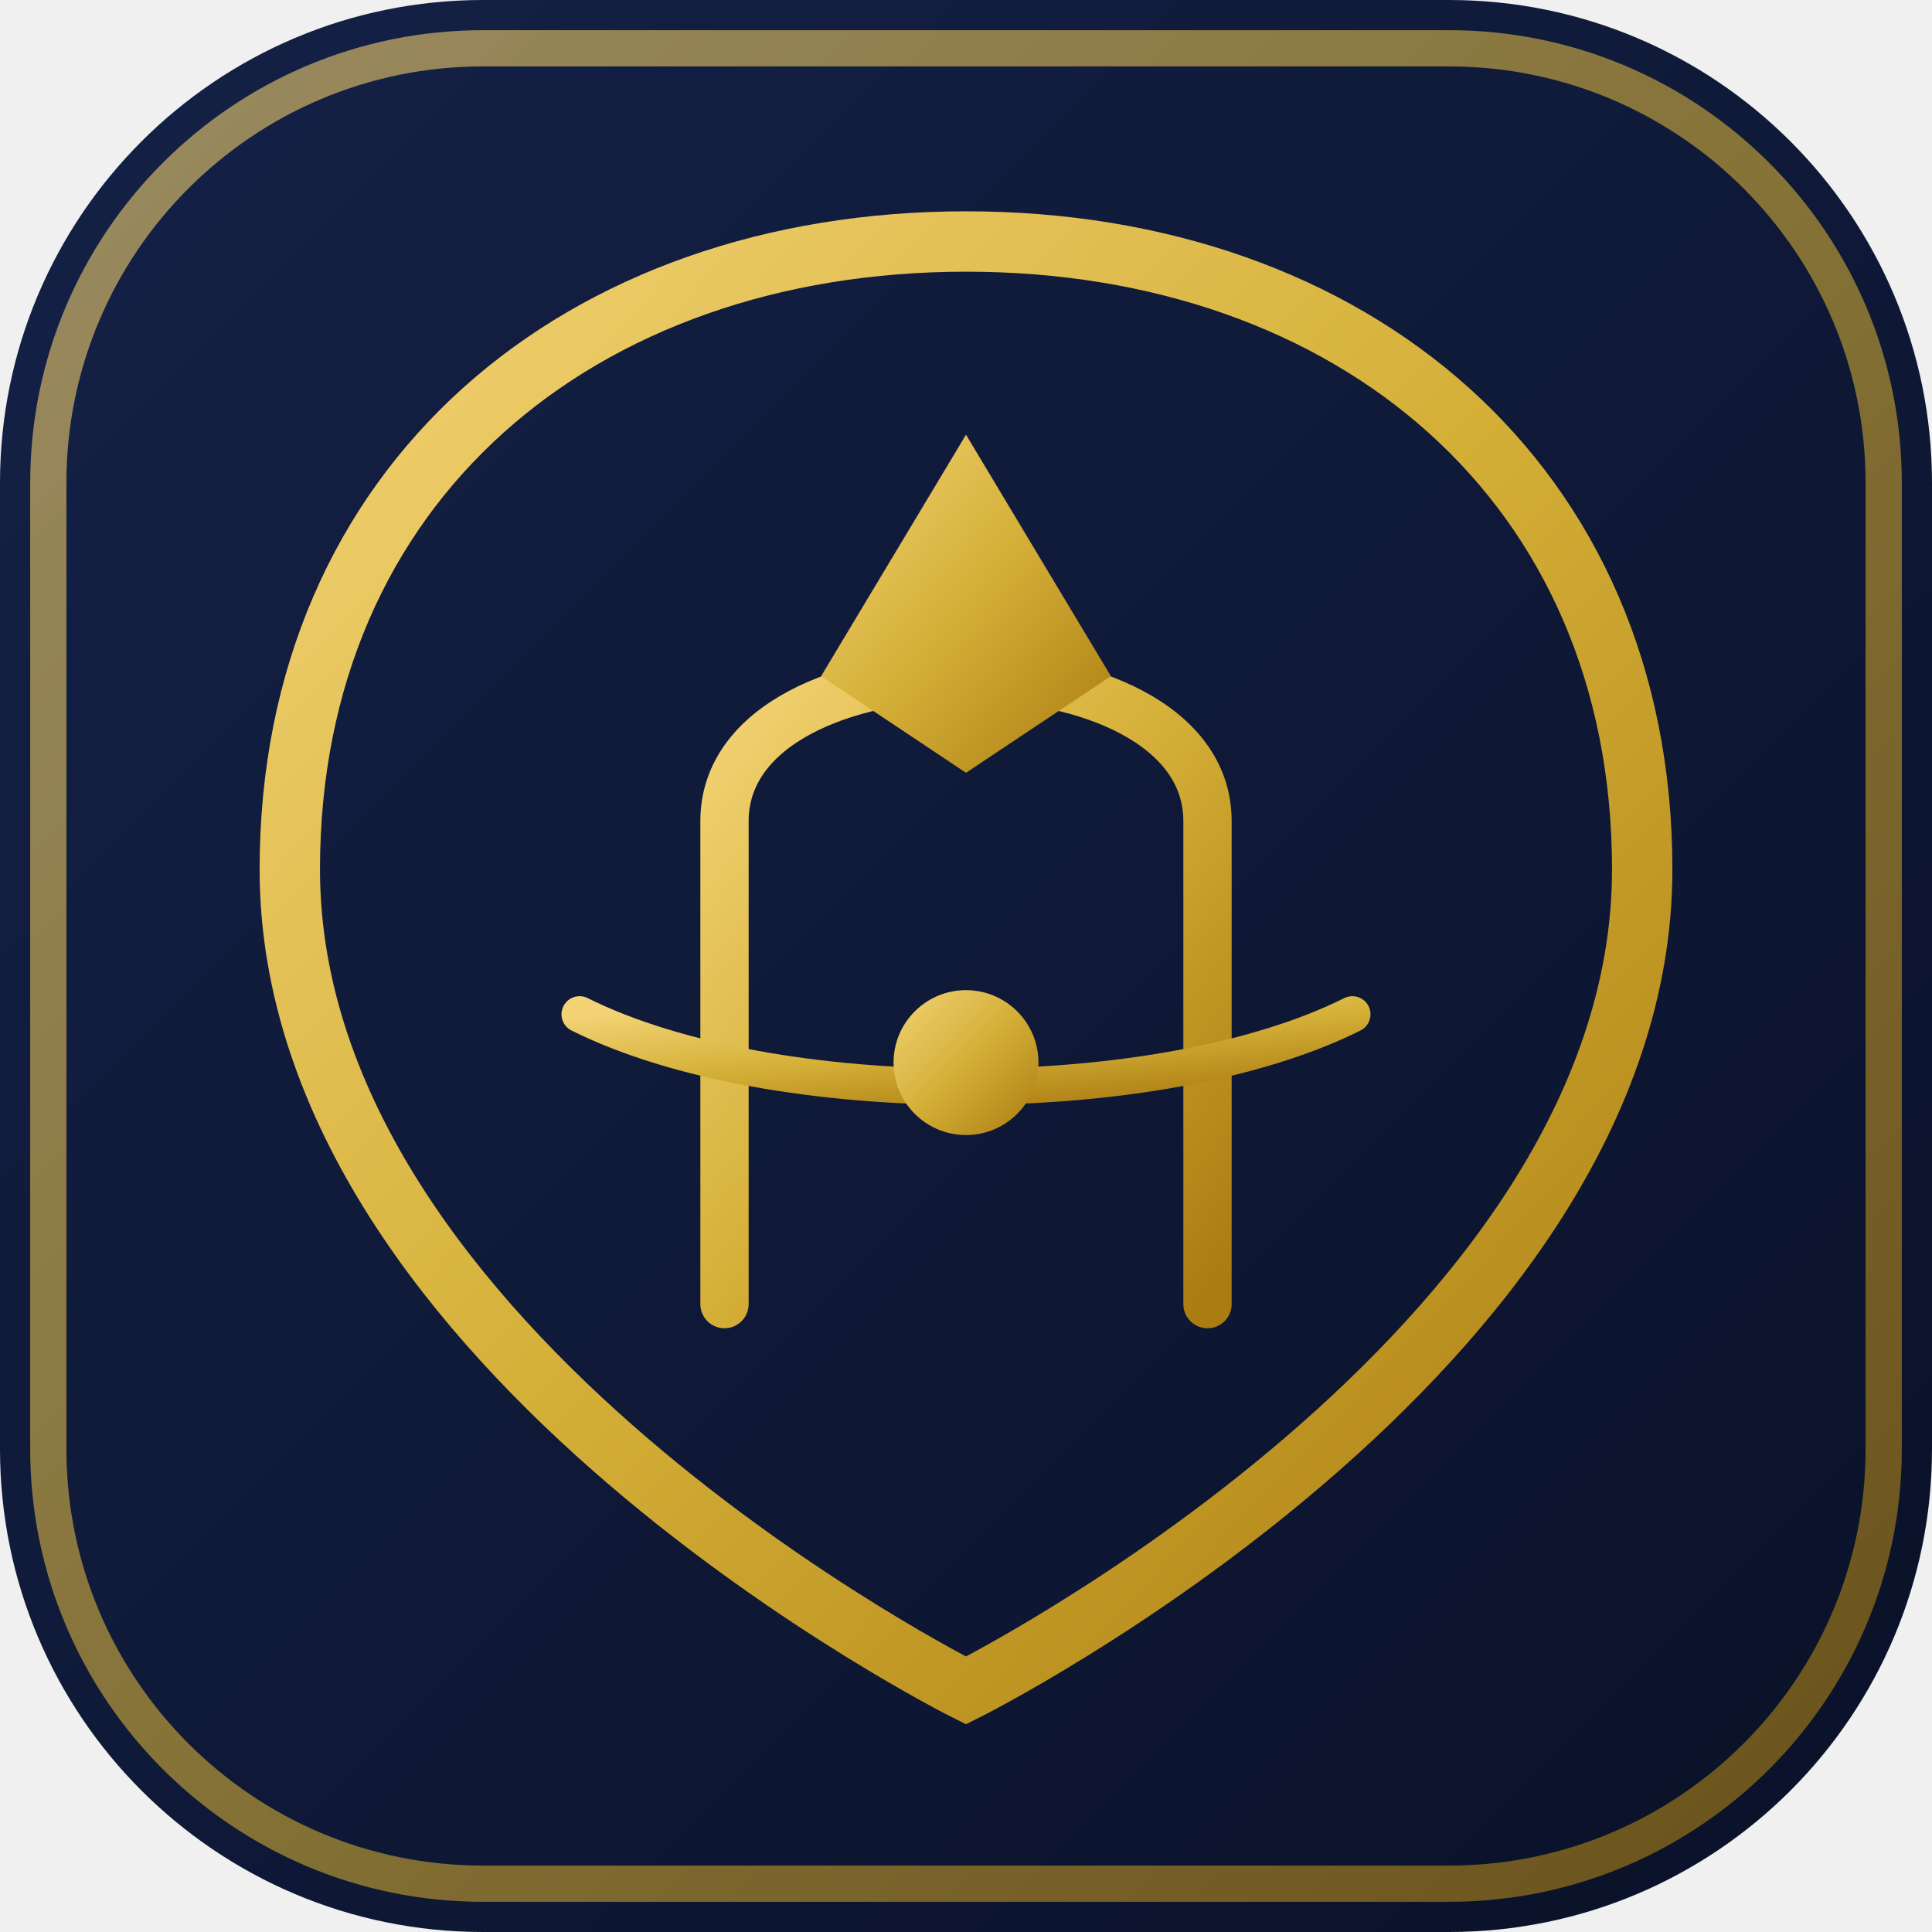
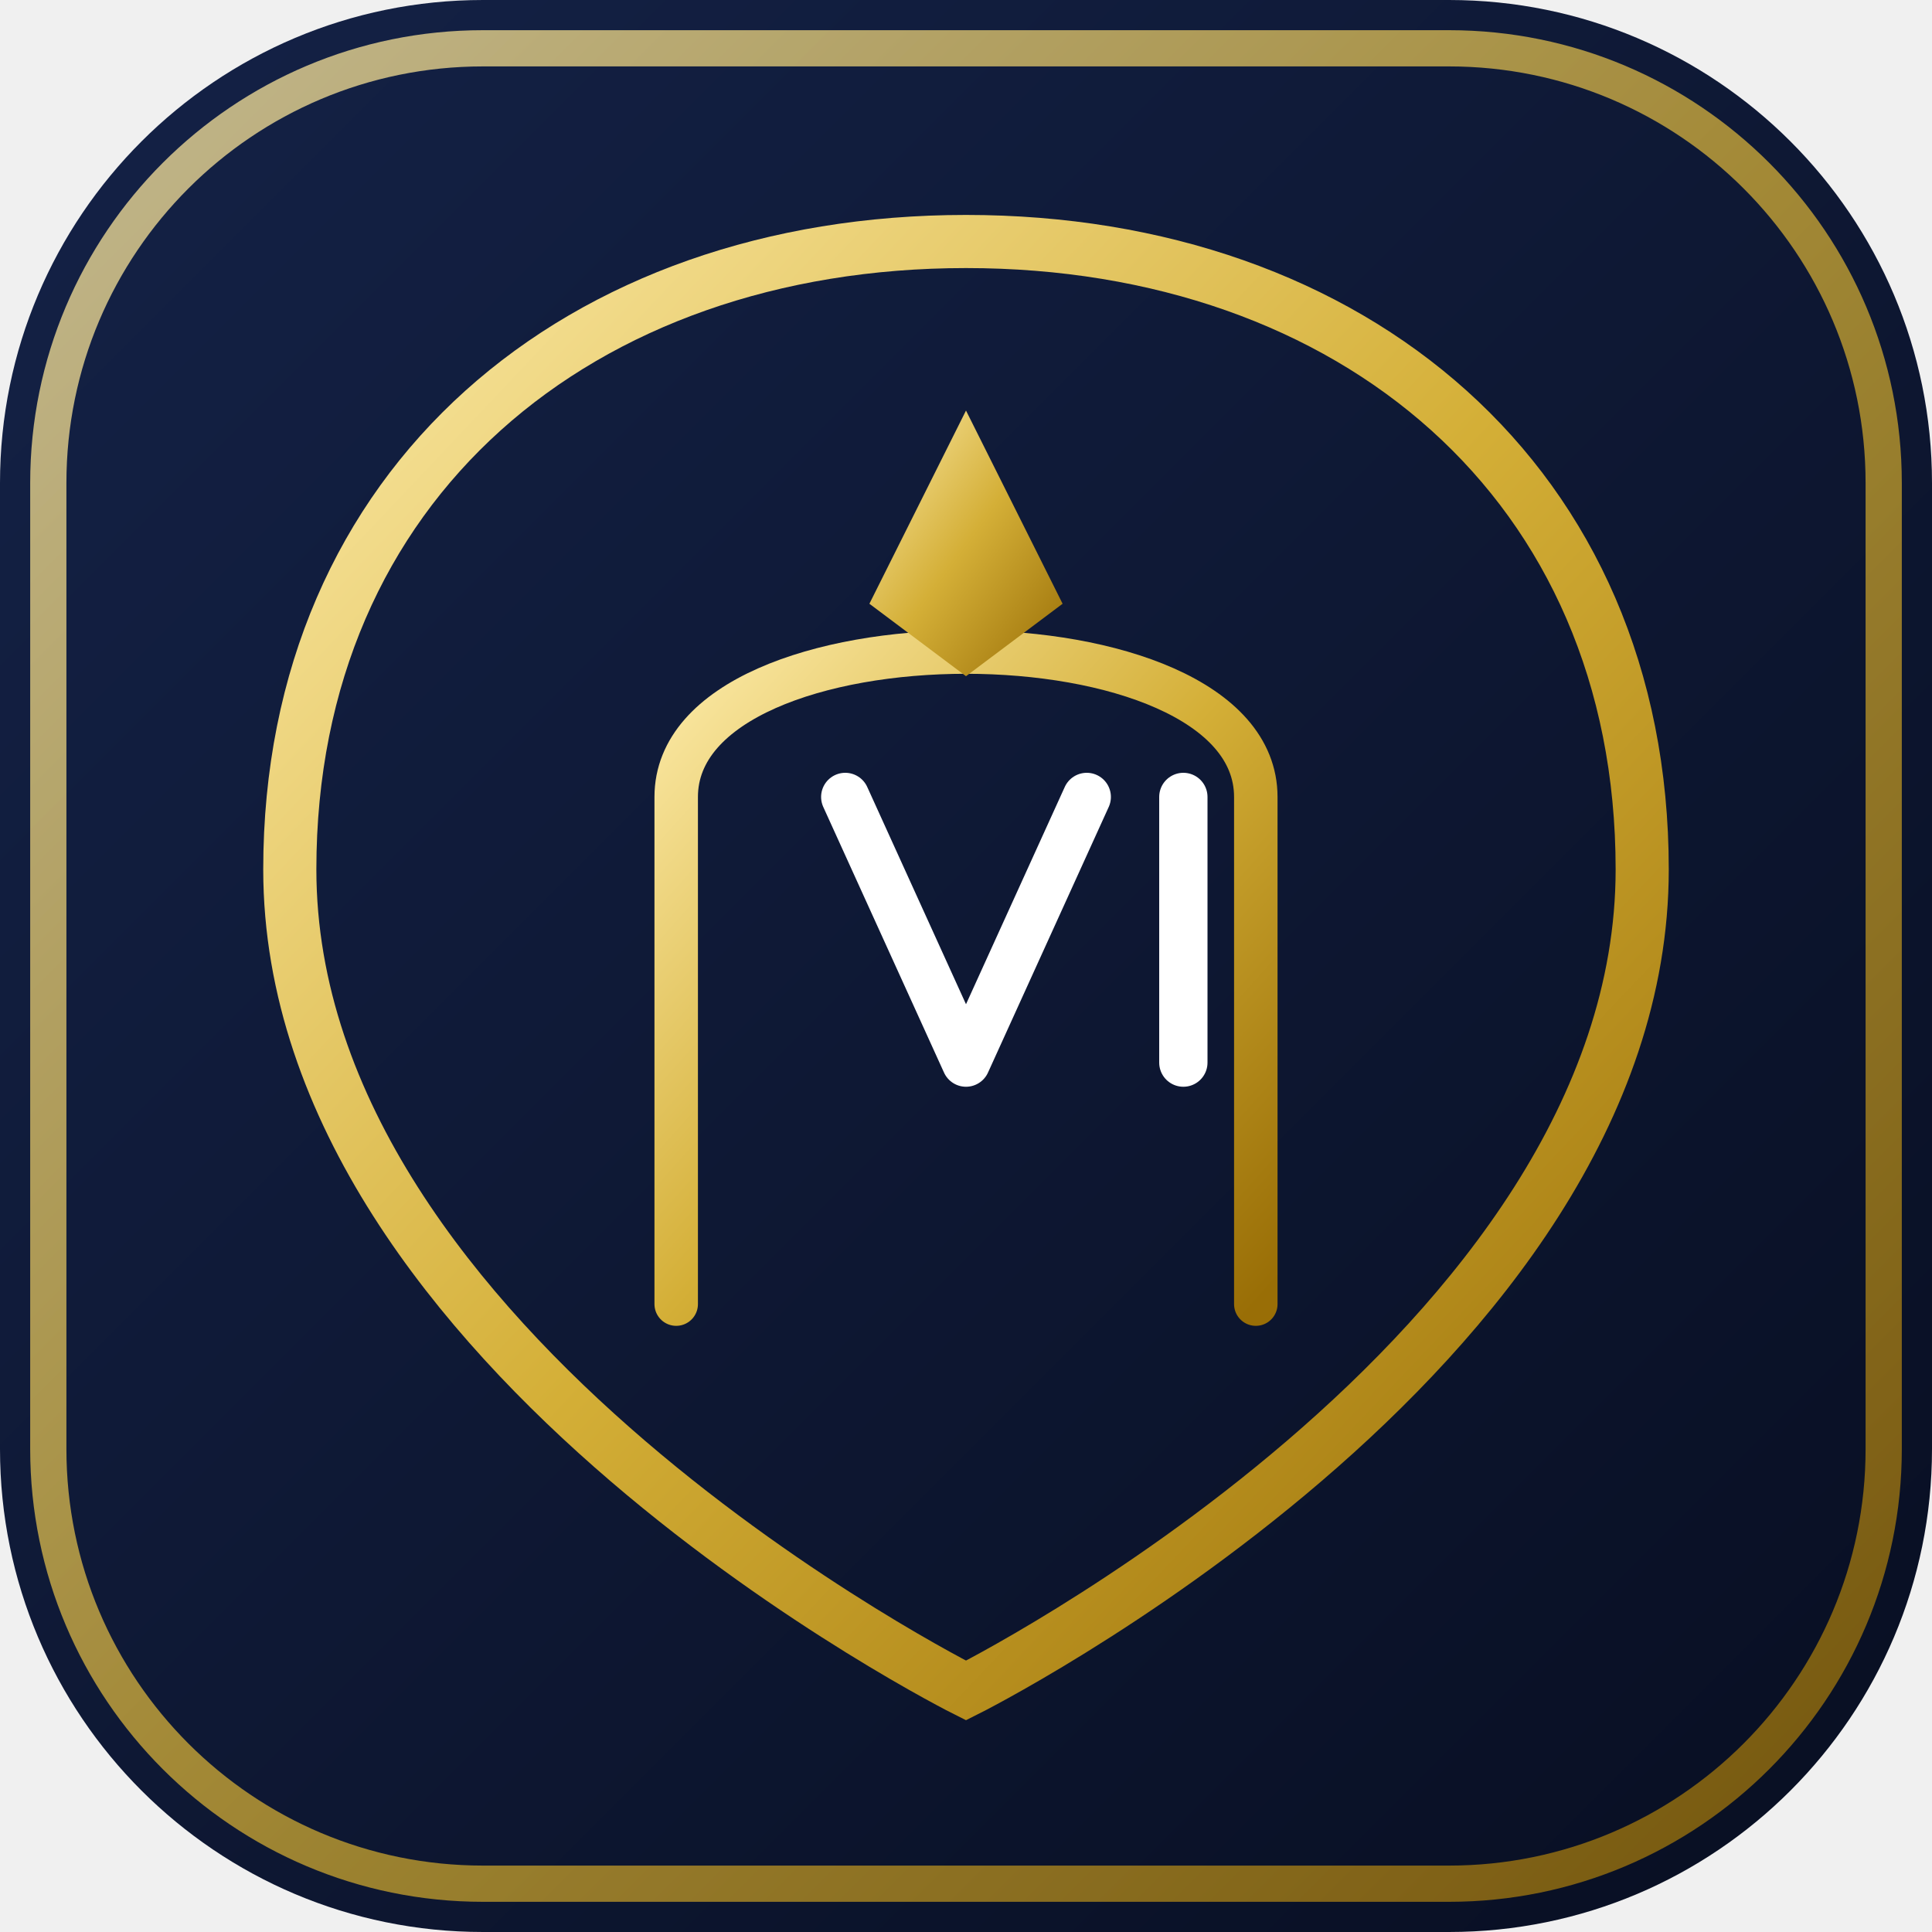
<svg xmlns="http://www.w3.org/2000/svg" viewBox="0 0 80 80" fill="none">
  <defs>
    <linearGradient id="iconGold" x1="0%" y1="0%" x2="100%" y2="100%">
-       <stop offset="0%" stop-color="#F3D375" />
+       <stop offset="0%" stop-color="#FCEAA7" />
      <stop offset="50%" stop-color="#D4AF37" />
-       <stop offset="100%" stop-color="#AA7C11" />
+       <stop offset="100%" stop-color="#996E06" />
    </linearGradient>
    <linearGradient id="iconNavy" x1="0%" y1="0%" x2="100%" y2="100%">
-       <stop offset="0%" stop-color="#142147" />
-       <stop offset="100%" stop-color="#0A1128" />
+       <stop offset="0%" stop-color="#142247" />
+       <stop offset="100%" stop-color="#080E21" />
    </linearGradient>
  </defs>
  <rect width="80" height="80" rx="20" fill="url(#iconNavy)" />
-   <rect x="2" y="2" width="76" height="76" rx="18" stroke="url(#iconGold)" stroke-width="1.5" stroke-opacity="0.6" />
-   <g transform="translate(8, 8)">
-     <path d="M32 2 C48 2 60 12 60 28 C60 48 32 62 32 62 C32 62 4 48 4 28 C4 12 16 2 32 2 Z" fill="none" stroke="url(#iconGold)" stroke-width="2.5" />
-     <path d="M22 46 L22 26 C22 18 42 18 42 26 L42 46" stroke="url(#iconGold)" stroke-width="2" stroke-linecap="round" fill="none" />
-     <path d="M32 10 L38 20 L32 24 L26 20 Z" fill="url(#iconGold)" />
-     <path d="M16 34 C24 38 40 38 48 34" stroke="url(#iconGold)" stroke-width="1.5" stroke-linecap="round" fill="none" />
-     <circle cx="32" cy="36" r="3" fill="url(#iconGold)" />
+   <rect x="2" y="2" width="76" height="76" rx="18" stroke="url(#iconGold)" stroke-width="1.5" stroke-opacity="0.75" />
+   <g transform="translate(10, 8)">
+     <path d="M30 2 C46 2 58 12 58 28 C58 48 30 62 30 62 C30 62 2 48 2 28 C2 12 14 2 30 2 Z" fill="none" stroke="url(#iconGold)" stroke-width="2.2" />
+     <path d="M18 46 L18 25 C18 17 42 17 42 25 L42 46" stroke="url(#iconGold)" stroke-width="1.8" stroke-linecap="round" fill="none" />
+     <path d="M25 25 L30 36 L35 25" stroke="#FFFFFF" stroke-width="2" stroke-linecap="round" stroke-linejoin="round" fill="none" />
+     <line x1="39" y1="25" x2="39" y2="36" stroke="#FFFFFF" stroke-width="2" stroke-linecap="round" />
+     <path d="M30 9 L34 17 L30 20 L26 17 Z" fill="url(#iconGold)" />
  </g>
</svg>
